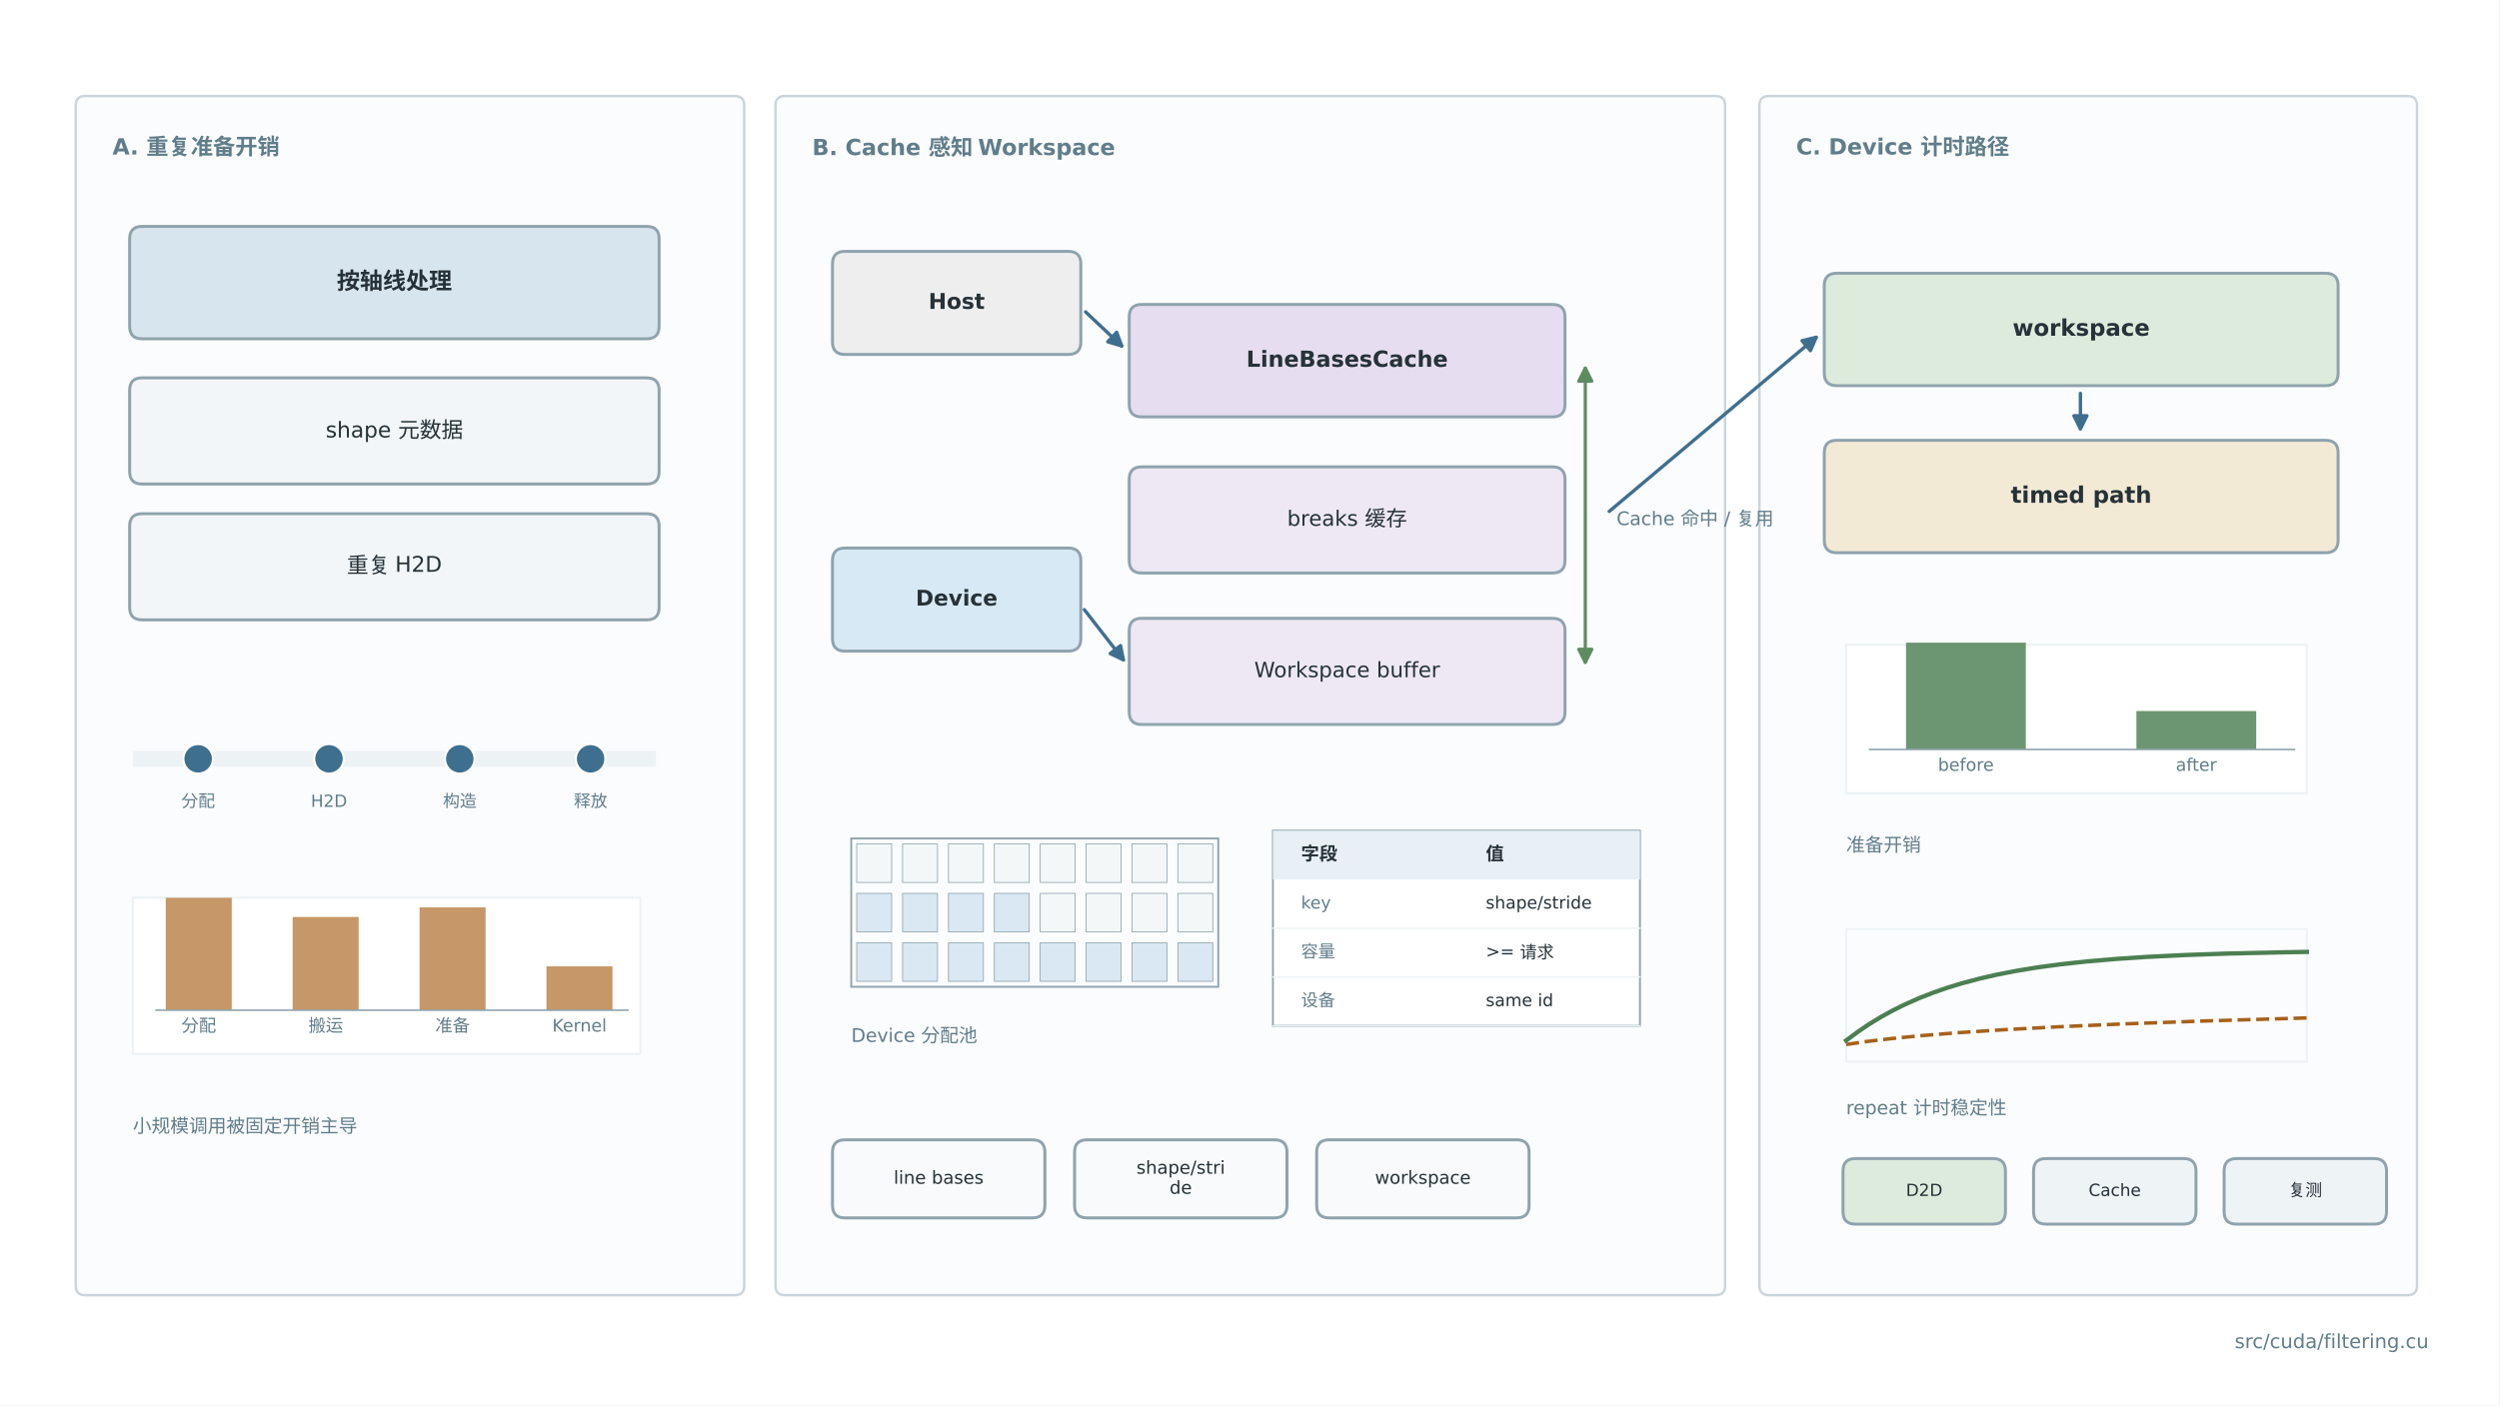
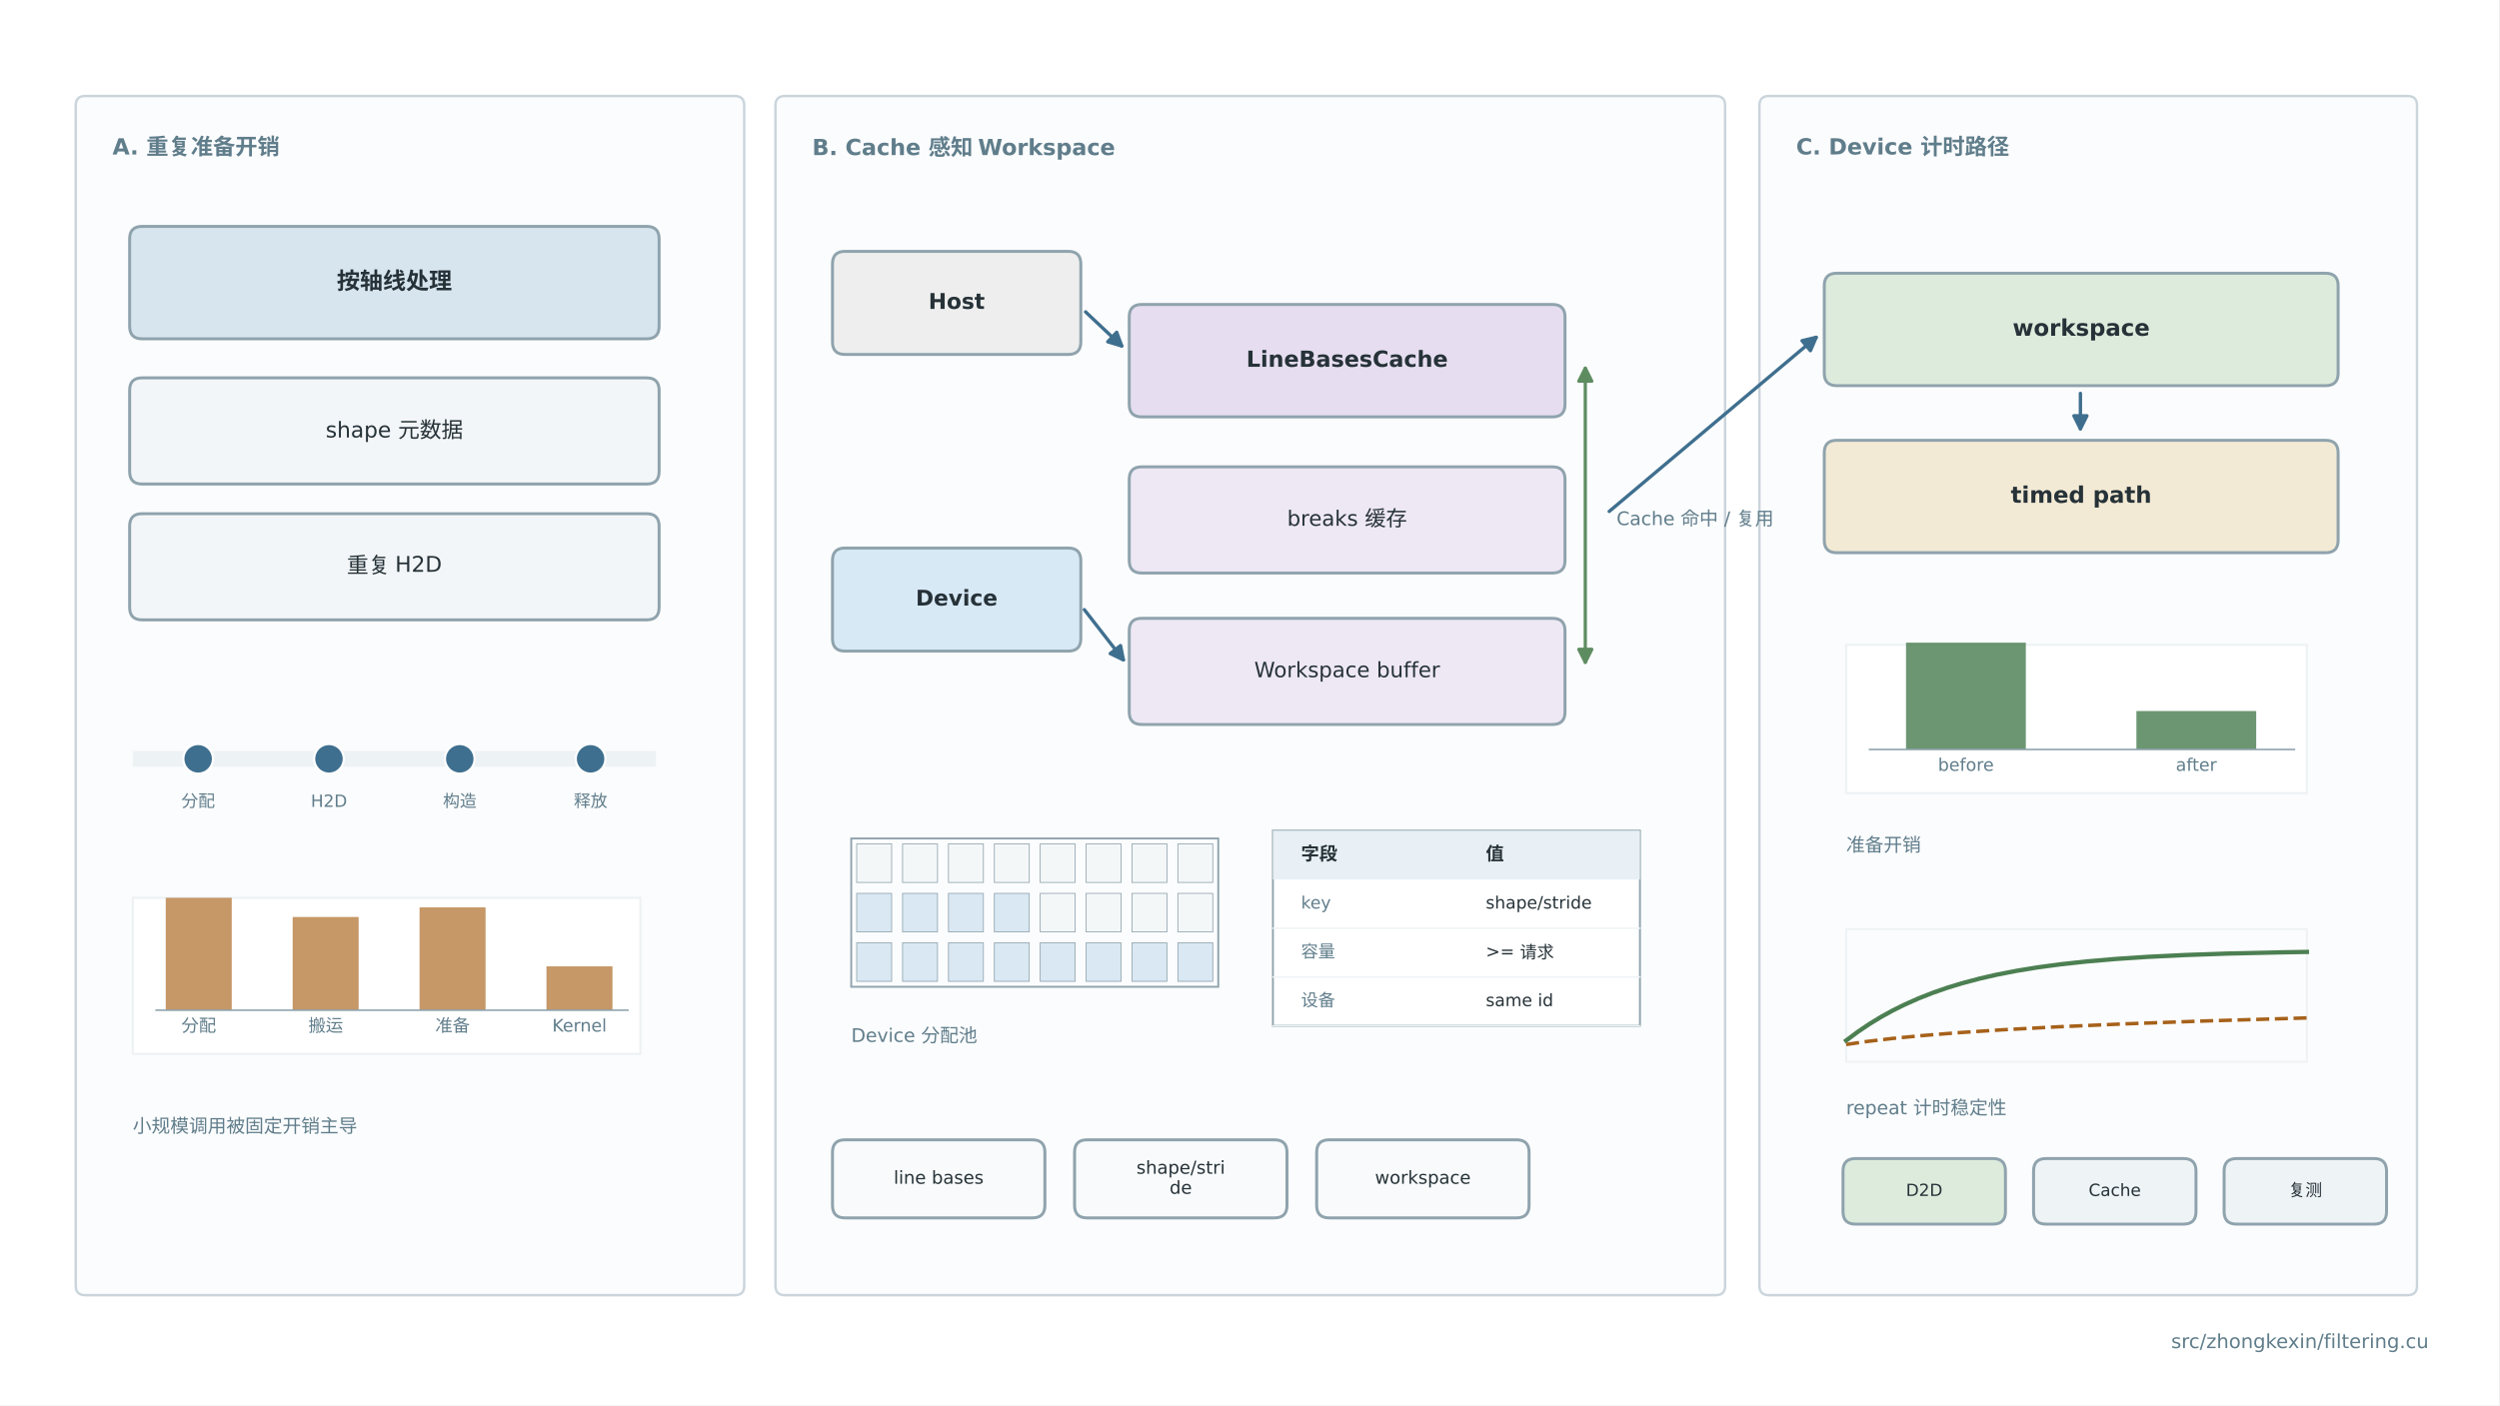
<svg xmlns="http://www.w3.org/2000/svg" width="921.6pt" height="518.4pt" viewBox="0 0 921.6 518.4" version="1.1">
  <defs>
    <style type="text/css">*{stroke-linejoin: round; stroke-linecap: butt}</style>
  </defs>
  <g id="figure_1">
    <g id="patch_1">
      <path d="M 0 518.4  L 921.6 518.4  L 921.6 0  L 0 0  z " style="fill: #ffffff" />
    </g>
    <g id="axes_1">
      <g id="patch_2">
        <path d="M 31.392 477.792  L 271.008 477.792  Q 274.464 477.792 274.464 474.336  L 274.464 38.88  Q 274.464 35.424 271.008 35.424  L 31.392 35.424  Q 27.936 35.424 27.936 38.88  L 27.936 474.336  Q 27.936 477.792 31.392 477.792  z " clip-path="url(#p66abf0a401)" style="fill: #fbfcfd; opacity: 0.96; stroke: #c8d3da; stroke-width: 0.9; stroke-linejoin: miter" />
      </g>
      <g id="patch_3">
        <path d="M 289.44 477.792  L 632.736 477.792  Q 636.192 477.792 636.192 474.336  L 636.192 38.88  Q 636.192 35.424 632.736 35.424  L 289.44 35.424  Q 285.984 35.424 285.984 38.88  L 285.984 474.336  Q 285.984 477.792 289.44 477.792  z " clip-path="url(#p66abf0a401)" style="fill: #fbfcfd; opacity: 0.96; stroke: #c8d3da; stroke-width: 0.9; stroke-linejoin: miter" />
      </g>
      <g id="patch_4">
        <path d="M 652.32 477.792  L 887.904 477.792  Q 891.36 477.792 891.36 474.336  L 891.36 38.88  Q 891.36 35.424 887.904 35.424  L 652.32 35.424  Q 648.864 35.424 648.864 38.88  L 648.864 474.336  Q 648.864 477.792 652.32 477.792  z " clip-path="url(#p66abf0a401)" style="fill: #fbfcfd; opacity: 0.96; stroke: #c8d3da; stroke-width: 0.9; stroke-linejoin: miter" />
      </g>
      <g id="patch_5">
        <path d="M 52.416 124.992  L 238.464 124.992  Q 243.072 124.992 243.072 120.384  L 243.072 88.128  Q 243.072 83.52 238.464 83.52  L 52.416 83.52  Q 47.808 83.52 47.808 88.128  L 47.808 120.384  Q 47.808 124.992 52.416 124.992  z " clip-path="url(#p66abf0a401)" style="fill: #d7e5ef; stroke: #8fa3ad; stroke-width: 1.1; stroke-linejoin: miter" />
      </g>
      <g id="patch_6">
        <path d="M 52.416 178.56  L 238.464 178.56  Q 243.072 178.56 243.072 173.952  L 243.072 144  Q 243.072 139.392 238.464 139.392  L 52.416 139.392  Q 47.808 139.392 47.808 144  L 47.808 173.952  Q 47.808 178.56 52.416 178.56  z " clip-path="url(#p66abf0a401)" style="fill: #f3f6f8; stroke: #8fa3ad; stroke-width: 1.1; stroke-linejoin: miter" />
      </g>
      <g id="patch_7">
        <path d="M 52.416 228.672  L 238.464 228.672  Q 243.072 228.672 243.072 224.064  L 243.072 194.112  Q 243.072 189.504 238.464 189.504  L 52.416 189.504  Q 47.808 189.504 47.808 194.112  L 47.808 224.064  Q 47.808 228.672 52.416 228.672  z " clip-path="url(#p66abf0a401)" style="fill: #f3f6f8; stroke: #8fa3ad; stroke-width: 1.1; stroke-linejoin: miter" />
      </g>
      <g id="patch_8">
        <path d="M 48.96 282.839  L 241.92 282.839  L 241.92 277.033  L 48.96 277.033  z " clip-path="url(#p66abf0a401)" style="fill: #edf2f5" />
      </g>
      <g id="patch_9">
        <path d="M 73.08 285.408  C 74.531 285.408 75.923 284.831 76.949 283.805  C 77.975 282.779 78.552 281.387 78.552 279.936  C 78.552 278.485 77.975 277.093 76.949 276.067  C 75.923 275.041 74.531 274.464 73.08 274.464  C 71.629 274.464 70.237 275.041 69.211 276.067  C 68.185 277.093 67.608 278.485 67.608 279.936  C 67.608 281.387 68.185 282.779 69.211 283.805  C 70.237 284.831 71.629 285.408 73.08 285.408  z " clip-path="url(#p66abf0a401)" style="fill: #3f6f8f; stroke: #ffffff; stroke-width: 0.8; stroke-linejoin: miter" />
      </g>
      <g id="patch_10">
        <path d="M 121.32 285.408  C 122.771 285.408 124.163 284.831 125.189 283.805  C 126.215 282.779 126.792 281.387 126.792 279.936  C 126.792 278.485 126.215 277.093 125.189 276.067  C 124.163 275.041 122.771 274.464 121.32 274.464  C 119.869 274.464 118.477 275.041 117.451 276.067  C 116.425 277.093 115.848 278.485 115.848 279.936  C 115.848 281.387 116.425 282.779 117.451 283.805  C 118.477 284.831 119.869 285.408 121.32 285.408  z " clip-path="url(#p66abf0a401)" style="fill: #3f6f8f; stroke: #ffffff; stroke-width: 0.8; stroke-linejoin: miter" />
      </g>
      <g id="patch_11">
        <path d="M 169.56 285.408  C 171.011 285.408 172.403 284.831 173.429 283.805  C 174.455 282.779 175.032 281.387 175.032 279.936  C 175.032 278.485 174.455 277.093 173.429 276.067  C 172.403 275.041 171.011 274.464 169.56 274.464  C 168.109 274.464 166.717 275.041 165.691 276.067  C 164.665 277.093 164.088 278.485 164.088 279.936  C 164.088 281.387 164.665 282.779 165.691 283.805  C 166.717 284.831 168.109 285.408 169.56 285.408  z " clip-path="url(#p66abf0a401)" style="fill: #3f6f8f; stroke: #ffffff; stroke-width: 0.8; stroke-linejoin: miter" />
      </g>
      <g id="patch_12">
        <path d="M 217.8 285.408  C 219.251 285.408 220.643 284.831 221.669 283.805  C 222.695 282.779 223.272 281.387 223.272 279.936  C 223.272 278.485 222.695 277.093 221.669 276.067  C 220.643 275.041 219.251 274.464 217.8 274.464  C 216.349 274.464 214.957 275.041 213.931 276.067  C 212.905 277.093 212.328 278.485 212.328 279.936  C 212.328 281.387 212.905 282.779 213.931 283.805  C 214.957 284.831 216.349 285.408 217.8 285.408  z " clip-path="url(#p66abf0a401)" style="fill: #3f6f8f; stroke: #ffffff; stroke-width: 0.8; stroke-linejoin: miter" />
      </g>
      <g id="patch_13">
        <path d="M 48.96 388.8  L 236.16 388.8  L 236.16 331.2  L 48.96 331.2  z " clip-path="url(#p66abf0a401)" style="fill: #ffffff; stroke: #edf2f5; stroke-width: 0.8; stroke-linejoin: miter" />
      </g>
      <g id="patch_14">
        <path d="M 61.128 372.672  L 85.464 372.672  L 85.464 331.2  L 61.128 331.2  z " clip-path="url(#p66abf0a401)" style="fill: #b98045; opacity: 0.82" />
      </g>
      <g id="patch_15">
        <path d="M 107.928 372.672  L 132.264 372.672  L 132.264 338.281  L 107.928 338.281  z " clip-path="url(#p66abf0a401)" style="fill: #b98045; opacity: 0.82" />
      </g>
      <g id="patch_16">
        <path d="M 154.728 372.672  L 179.064 372.672  L 179.064 334.74  L 154.728 334.74  z " clip-path="url(#p66abf0a401)" style="fill: #b98045; opacity: 0.82" />
      </g>
      <g id="patch_17">
        <path d="M 201.528 372.672  L 225.864 372.672  L 225.864 356.488  L 201.528 356.488  z " clip-path="url(#p66abf0a401)" style="fill: #b98045; opacity: 0.82" />
      </g>
      <g id="patch_18">
        <path d="M 311.616 130.752  L 393.984 130.752  Q 398.592 130.752 398.592 126.144  L 398.592 97.344  Q 398.592 92.736 393.984 92.736  L 311.616 92.736  Q 307.008 92.736 307.008 97.344  L 307.008 126.144  Q 307.008 130.752 311.616 130.752  z " clip-path="url(#p66abf0a401)" style="fill: #eeeeee; stroke: #8fa3ad; stroke-width: 1.1; stroke-linejoin: miter" />
      </g>
      <g id="patch_19">
        <path d="M 311.616 240.192  L 393.984 240.192  Q 398.592 240.192 398.592 235.584  L 398.592 206.784  Q 398.592 202.176 393.984 202.176  L 311.616 202.176  Q 307.008 202.176 307.008 206.784  L 307.008 235.584  Q 307.008 240.192 311.616 240.192  z " clip-path="url(#p66abf0a401)" style="fill: #d8e9f6; stroke: #8fa3ad; stroke-width: 1.1; stroke-linejoin: miter" />
      </g>
      <g id="patch_20">
        <path d="M 421.056 153.792  L 572.544 153.792  Q 577.152 153.792 577.152 149.184  L 577.152 116.928  Q 577.152 112.32 572.544 112.32  L 421.056 112.32  Q 416.448 112.32 416.448 116.928  L 416.448 149.184  Q 416.448 153.792 421.056 153.792  z " clip-path="url(#p66abf0a401)" style="fill: #e6def0; stroke: #8fa3ad; stroke-width: 1.1; stroke-linejoin: miter" />
      </g>
      <g id="patch_21">
        <path d="M 421.056 211.392  L 572.544 211.392  Q 577.152 211.392 577.152 206.784  L 577.152 176.832  Q 577.152 172.224 572.544 172.224  L 421.056 172.224  Q 416.448 172.224 416.448 176.832  L 416.448 206.784  Q 416.448 211.392 421.056 211.392  z " clip-path="url(#p66abf0a401)" style="fill: #eee8f5; stroke: #8fa3ad; stroke-width: 1.1; stroke-linejoin: miter" />
      </g>
      <g id="patch_22">
        <path d="M 421.056 267.264  L 572.544 267.264  Q 577.152 267.264 577.152 262.656  L 577.152 232.704  Q 577.152 228.096 572.544 228.096  L 421.056 228.096  Q 416.448 228.096 416.448 232.704  L 416.448 262.656  Q 416.448 267.264 421.056 267.264  z " clip-path="url(#p66abf0a401)" style="fill: #eee8f5; stroke: #8fa3ad; stroke-width: 1.1; stroke-linejoin: miter" />
      </g>
      <g id="patch_23">
        <path d="M 315.936 362.016  L 328.824 362.016  L 328.824 347.808  L 315.936 347.808  z " clip-path="url(#p66abf0a401)" style="fill: #d9e8f3; stroke: #8fa3ad; stroke-width: 0.3; stroke-linejoin: miter" />
      </g>
      <g id="patch_24">
        <path d="M 332.856 362.016  L 345.744 362.016  L 345.744 347.808  L 332.856 347.808  z " clip-path="url(#p66abf0a401)" style="fill: #d9e8f3; stroke: #8fa3ad; stroke-width: 0.3; stroke-linejoin: miter" />
      </g>
      <g id="patch_25">
        <path d="M 349.776 362.016  L 362.664 362.016  L 362.664 347.808  L 349.776 347.808  z " clip-path="url(#p66abf0a401)" style="fill: #d9e8f3; stroke: #8fa3ad; stroke-width: 0.3; stroke-linejoin: miter" />
      </g>
      <g id="patch_26">
        <path d="M 366.696 362.016  L 379.584 362.016  L 379.584 347.808  L 366.696 347.808  z " clip-path="url(#p66abf0a401)" style="fill: #d9e8f3; stroke: #8fa3ad; stroke-width: 0.3; stroke-linejoin: miter" />
      </g>
      <g id="patch_27">
        <path d="M 383.616 362.016  L 396.504 362.016  L 396.504 347.808  L 383.616 347.808  z " clip-path="url(#p66abf0a401)" style="fill: #d9e8f3; stroke: #8fa3ad; stroke-width: 0.3; stroke-linejoin: miter" />
      </g>
      <g id="patch_28">
        <path d="M 400.536 362.016  L 413.424 362.016  L 413.424 347.808  L 400.536 347.808  z " clip-path="url(#p66abf0a401)" style="fill: #d9e8f3; stroke: #8fa3ad; stroke-width: 0.3; stroke-linejoin: miter" />
      </g>
      <g id="patch_29">
        <path d="M 417.456 362.016  L 430.344 362.016  L 430.344 347.808  L 417.456 347.808  z " clip-path="url(#p66abf0a401)" style="fill: #d9e8f3; stroke: #8fa3ad; stroke-width: 0.3; stroke-linejoin: miter" />
      </g>
      <g id="patch_30">
        <path d="M 434.376 362.016  L 447.264 362.016  L 447.264 347.808  L 434.376 347.808  z " clip-path="url(#p66abf0a401)" style="fill: #d9e8f3; stroke: #8fa3ad; stroke-width: 0.3; stroke-linejoin: miter" />
      </g>
      <g id="patch_31">
        <path d="M 315.936 343.776  L 328.824 343.776  L 328.824 329.568  L 315.936 329.568  z " clip-path="url(#p66abf0a401)" style="fill: #d9e8f3; stroke: #8fa3ad; stroke-width: 0.3; stroke-linejoin: miter" />
      </g>
      <g id="patch_32">
        <path d="M 332.856 343.776  L 345.744 343.776  L 345.744 329.568  L 332.856 329.568  z " clip-path="url(#p66abf0a401)" style="fill: #d9e8f3; stroke: #8fa3ad; stroke-width: 0.3; stroke-linejoin: miter" />
      </g>
      <g id="patch_33">
        <path d="M 349.776 343.776  L 362.664 343.776  L 362.664 329.568  L 349.776 329.568  z " clip-path="url(#p66abf0a401)" style="fill: #d9e8f3; stroke: #8fa3ad; stroke-width: 0.3; stroke-linejoin: miter" />
      </g>
      <g id="patch_34">
        <path d="M 366.696 343.776  L 379.584 343.776  L 379.584 329.568  L 366.696 329.568  z " clip-path="url(#p66abf0a401)" style="fill: #d9e8f3; stroke: #8fa3ad; stroke-width: 0.3; stroke-linejoin: miter" />
      </g>
      <g id="patch_35">
        <path d="M 383.616 343.776  L 396.504 343.776  L 396.504 329.568  L 383.616 329.568  z " clip-path="url(#p66abf0a401)" style="fill: #f4f7f8; stroke: #8fa3ad; stroke-width: 0.3; stroke-linejoin: miter" />
      </g>
      <g id="patch_36">
        <path d="M 400.536 343.776  L 413.424 343.776  L 413.424 329.568  L 400.536 329.568  z " clip-path="url(#p66abf0a401)" style="fill: #f4f7f8; stroke: #8fa3ad; stroke-width: 0.3; stroke-linejoin: miter" />
      </g>
      <g id="patch_37">
        <path d="M 417.456 343.776  L 430.344 343.776  L 430.344 329.568  L 417.456 329.568  z " clip-path="url(#p66abf0a401)" style="fill: #f4f7f8; stroke: #8fa3ad; stroke-width: 0.3; stroke-linejoin: miter" />
      </g>
      <g id="patch_38">
        <path d="M 434.376 343.776  L 447.264 343.776  L 447.264 329.568  L 434.376 329.568  z " clip-path="url(#p66abf0a401)" style="fill: #f4f7f8; stroke: #8fa3ad; stroke-width: 0.3; stroke-linejoin: miter" />
      </g>
      <g id="patch_39">
        <path d="M 315.936 325.536  L 328.824 325.536  L 328.824 311.328  L 315.936 311.328  z " clip-path="url(#p66abf0a401)" style="fill: #f4f7f8; stroke: #8fa3ad; stroke-width: 0.3; stroke-linejoin: miter" />
      </g>
      <g id="patch_40">
        <path d="M 332.856 325.536  L 345.744 325.536  L 345.744 311.328  L 332.856 311.328  z " clip-path="url(#p66abf0a401)" style="fill: #f4f7f8; stroke: #8fa3ad; stroke-width: 0.3; stroke-linejoin: miter" />
      </g>
      <g id="patch_41">
        <path d="M 349.776 325.536  L 362.664 325.536  L 362.664 311.328  L 349.776 311.328  z " clip-path="url(#p66abf0a401)" style="fill: #f4f7f8; stroke: #8fa3ad; stroke-width: 0.3; stroke-linejoin: miter" />
      </g>
      <g id="patch_42">
        <path d="M 366.696 325.536  L 379.584 325.536  L 379.584 311.328  L 366.696 311.328  z " clip-path="url(#p66abf0a401)" style="fill: #f4f7f8; stroke: #8fa3ad; stroke-width: 0.3; stroke-linejoin: miter" />
      </g>
      <g id="patch_43">
        <path d="M 383.616 325.536  L 396.504 325.536  L 396.504 311.328  L 383.616 311.328  z " clip-path="url(#p66abf0a401)" style="fill: #f4f7f8; stroke: #8fa3ad; stroke-width: 0.3; stroke-linejoin: miter" />
      </g>
      <g id="patch_44">
        <path d="M 400.536 325.536  L 413.424 325.536  L 413.424 311.328  L 400.536 311.328  z " clip-path="url(#p66abf0a401)" style="fill: #f4f7f8; stroke: #8fa3ad; stroke-width: 0.3; stroke-linejoin: miter" />
      </g>
      <g id="patch_45">
        <path d="M 417.456 325.536  L 430.344 325.536  L 430.344 311.328  L 417.456 311.328  z " clip-path="url(#p66abf0a401)" style="fill: #f4f7f8; stroke: #8fa3ad; stroke-width: 0.3; stroke-linejoin: miter" />
      </g>
      <g id="patch_46">
        <path d="M 434.376 325.536  L 447.264 325.536  L 447.264 311.328  L 434.376 311.328  z " clip-path="url(#p66abf0a401)" style="fill: #f4f7f8; stroke: #8fa3ad; stroke-width: 0.3; stroke-linejoin: miter" />
      </g>
      <g id="patch_47">
        <path d="M 313.92 364.032  L 449.28 364.032  L 449.28 309.312  L 313.92 309.312  L 313.92 364.032  z " clip-path="url(#p66abf0a401)" style="fill: none; stroke: #8fa3ad; stroke-width: 0.7; stroke-linejoin: miter" />
      </g>
      <g id="patch_48">
        <path d="M 469.44 378.432  L 604.8 378.432  L 604.8 306.432  L 469.44 306.432  z " clip-path="url(#p66abf0a401)" style="fill: #ffffff; stroke: #8fa3ad; stroke-width: 0.7; stroke-linejoin: miter" />
      </g>
      <g id="patch_49">
        <path d="M 469.44 324.432  L 604.8 324.432  L 604.8 306.432  L 469.44 306.432  z " clip-path="url(#p66abf0a401)" style="fill: #e8f0f5" />
      </g>
      <g id="patch_50">
        <path d="M 311.616 449.28  L 380.736 449.28  Q 385.344 449.28 385.344 444.672  L 385.344 425.088  Q 385.344 420.48 380.736 420.48  L 311.616 420.48  Q 307.008 420.48 307.008 425.088  L 307.008 444.672  Q 307.008 449.28 311.616 449.28  z " clip-path="url(#p66abf0a401)" style="fill: #f8fafb; stroke: #8fa3ad; stroke-width: 1.1; stroke-linejoin: miter" />
      </g>
      <g id="patch_51">
        <path d="M 400.896 449.28  L 470.016 449.28  Q 474.624 449.28 474.624 444.672  L 474.624 425.088  Q 474.624 420.48 470.016 420.48  L 400.896 420.48  Q 396.288 420.48 396.288 425.088  L 396.288 444.672  Q 396.288 449.28 400.896 449.28  z " clip-path="url(#p66abf0a401)" style="fill: #f8fafb; stroke: #8fa3ad; stroke-width: 1.1; stroke-linejoin: miter" />
      </g>
      <g id="patch_52">
        <path d="M 490.176 449.28  L 559.296 449.28  Q 563.904 449.28 563.904 444.672  L 563.904 425.088  Q 563.904 420.48 559.296 420.48  L 490.176 420.48  Q 485.568 420.48 485.568 425.088  L 485.568 444.672  Q 485.568 449.28 490.176 449.28  z " clip-path="url(#p66abf0a401)" style="fill: #f8fafb; stroke: #8fa3ad; stroke-width: 1.1; stroke-linejoin: miter" />
      </g>
      <g id="patch_53">
        <path d="M 677.376 142.272  L 857.664 142.272  Q 862.272 142.272 862.272 137.664  L 862.272 105.408  Q 862.272 100.8 857.664 100.8  L 677.376 100.8  Q 672.768 100.8 672.768 105.408  L 672.768 137.664  Q 672.768 142.272 677.376 142.272  z " clip-path="url(#p66abf0a401)" style="fill: #dcebdc; stroke: #8fa3ad; stroke-width: 1.1; stroke-linejoin: miter" />
      </g>
      <g id="patch_54">
        <path d="M 677.376 203.904  L 857.664 203.904  Q 862.272 203.904 862.272 199.296  L 862.272 167.04  Q 862.272 162.432 857.664 162.432  L 677.376 162.432  Q 672.768 162.432 672.768 167.04  L 672.768 199.296  Q 672.768 203.904 677.376 203.904  z " clip-path="url(#p66abf0a401)" style="fill: #f3ead5; stroke: #8fa3ad; stroke-width: 1.1; stroke-linejoin: miter" />
      </g>
      <g id="patch_55">
        <path d="M 680.832 292.608  L 850.752 292.608  L 850.752 237.888  L 680.832 237.888  z " clip-path="url(#p66abf0a401)" style="fill: #ffffff; stroke: #edf2f5; stroke-width: 0.8; stroke-linejoin: miter" />
      </g>
      <g id="patch_56">
        <path d="M 702.922 276.48  L 747.101 276.48  L 747.101 237.082  L 702.922 237.082  z " clip-path="url(#p66abf0a401)" style="fill: #4c7f52; opacity: 0.82" />
      </g>
      <g id="patch_57">
        <path d="M 787.882 276.48  L 832.061 276.48  L 832.061 262.297  L 787.882 262.297  z " clip-path="url(#p66abf0a401)" style="fill: #4c7f52; opacity: 0.82" />
      </g>
      <g id="patch_58">
        <path d="M 680.832 391.68  L 850.752 391.68  L 850.752 342.72  L 680.832 342.72  L 680.832 391.68  z " clip-path="url(#p66abf0a401)" style="fill: none; stroke: #edf2f5; stroke-width: 0.7; stroke-linejoin: miter" />
      </g>
      <g id="patch_59">
        <path d="M 684.288 451.584  L 734.976 451.584  Q 739.584 451.584 739.584 446.976  L 739.584 432  Q 739.584 427.392 734.976 427.392  L 684.288 427.392  Q 679.68 427.392 679.68 432  L 679.68 446.976  Q 679.68 451.584 684.288 451.584  z " clip-path="url(#p66abf0a401)" style="fill: #dcebdc; stroke: #8fa3ad; stroke-width: 1.1; stroke-linejoin: miter" />
      </g>
      <g id="patch_60">
        <path d="M 754.56 451.584  L 805.248 451.584  Q 809.856 451.584 809.856 446.976  L 809.856 432  Q 809.856 427.392 805.248 427.392  L 754.56 427.392  Q 749.952 427.392 749.952 432  L 749.952 446.976  Q 749.952 451.584 754.56 451.584  z " clip-path="url(#p66abf0a401)" style="fill: #eef3f6; stroke: #8fa3ad; stroke-width: 1.1; stroke-linejoin: miter" />
      </g>
      <g id="patch_61">
        <path d="M 824.832 451.584  L 875.52 451.584  Q 880.128 451.584 880.128 446.976  L 880.128 432  Q 880.128 427.392 875.52 427.392  L 824.832 427.392  Q 820.224 427.392 820.224 432  L 820.224 446.976  Q 820.224 451.584 824.832 451.584  z " clip-path="url(#p66abf0a401)" style="fill: #eef3f6; stroke: #8fa3ad; stroke-width: 1.1; stroke-linejoin: miter" />
      </g>
      <g id="line2d_1">
        <path d="M 57.6 372.672  L 231.552 372.672  " clip-path="url(#p66abf0a401)" style="fill: none; stroke: #8fa3ad; stroke-width: 0.6; stroke-linecap: square" />
      </g>
      <g id="line2d_2">
        <path d="M 469.44 342.432  L 604.8 342.432  " clip-path="url(#p66abf0a401)" style="fill: none; stroke: #edf2f5; stroke-width: 0.5; stroke-linecap: square" />
      </g>
      <g id="line2d_3">
        <path d="M 469.44 360.432  L 604.8 360.432  " clip-path="url(#p66abf0a401)" style="fill: none; stroke: #edf2f5; stroke-width: 0.5; stroke-linecap: square" />
      </g>
      <g id="line2d_4">
        <path d="M 469.44 378.432  L 604.8 378.432  " clip-path="url(#p66abf0a401)" style="fill: none; stroke: #edf2f5; stroke-width: 0.5; stroke-linecap: square" />
      </g>
      <g id="line2d_5">
        <path d="M 689.472 276.48  L 846.144 276.48  " clip-path="url(#p66abf0a401)" style="fill: none; stroke: #8fa3ad; stroke-width: 0.6; stroke-linecap: square" />
      </g>
      <g id="line2d_6">
        <path d="M 680.832 383.846  L 685.107 380.659  L 689.381 377.777  L 693.656 375.171  L 697.931 372.814  L 702.206 370.683  L 707.549 368.304  L 712.892 366.206  L 718.236 364.356  L 723.579 362.725  L 729.991 361.019  L 736.403 359.553  L 743.884 358.1  L 751.365 356.881  L 759.914 355.728  L 769.532 354.68  L 780.219 353.762  L 791.975 352.986  L 805.867 352.308  L 821.898 351.756  L 842.203 351.299  L 850.752 351.163  L 850.752 351.163  " clip-path="url(#p66abf0a401)" style="fill: none; stroke: #4c7f52; stroke-width: 1.6; stroke-linecap: square" />
      </g>
      <g id="line2d_7">
        <path d="M 680.832 385.315  L 688.313 384.228  L 697.931 383.088  L 708.618 382.05  L 722.51 380.941  L 738.541 379.891  L 758.846 378.798  L 783.425 377.713  L 813.348 376.631  L 849.683 375.552  L 850.752 375.523  L 850.752 375.523  " clip-path="url(#p66abf0a401)" style="fill: none; stroke-dasharray: 4.81,2.08; stroke-dashoffset: 0; stroke: #a6611a; stroke-width: 1.3" />
      </g>
      <g id="text_1">
        <text style="font-weight: 700; font-size: 8.2px; font-family: 'Droid Sans Fallback', 'DejaVu Sans'; text-anchor: start; fill: #607d8b" x="41.472" y="56.983" transform="rotate(-0 41.472 56.98269)">A. 重复准备开销</text>
      </g>
      <g id="text_2">
        <text style="font-weight: 700; font-size: 8.2px; font-family: 'Droid Sans Fallback', 'DejaVu Sans'; text-anchor: start; fill: #607d8b" x="299.52" y="57.215" transform="rotate(-0 299.52 57.21459)">B. Cache 感知 Workspace</text>
      </g>
      <g id="text_3">
        <text style="font-weight: 700; font-size: 8.2px; font-family: 'Droid Sans Fallback', 'DejaVu Sans'; text-anchor: start; fill: #607d8b" x="662.4" y="56.983" transform="rotate(-0 662.4 56.98269)">C. Device 计时路径</text>
      </g>
      <g id="text_4">
        <text style="font-weight: 700; font-size: 8.5px; font-family: 'Droid Sans Fallback', 'DejaVu Sans'; text-anchor: middle; fill: #263238" x="145.44" y="106.601" transform="rotate(-0 145.44 106.6015)">按轴线处理</text>
      </g>
      <g id="text_5">
        <text style="font-size: 8px; font-family: 'Droid Sans Fallback', 'DejaVu Sans'; text-anchor: middle; fill: #263238" x="145.44" y="161.379" transform="rotate(-0 145.44 161.3785)">shape 元数据</text>
      </g>
      <g id="text_6">
        <text style="font-size: 8px; font-family: 'Droid Sans Fallback', 'DejaVu Sans'; text-anchor: middle; fill: #263238" x="145.44" y="211.296" transform="rotate(-0 145.44 211.2955)">重复 H2D</text>
      </g>
      <g id="text_7">
        <text style="font-size: 6.2px; font-family: 'Droid Sans Fallback', 'DejaVu Sans'; text-anchor: middle; fill: #607d8b" x="73.08" y="297.655" transform="rotate(-0 73.08 297.6546)">分配</text>
      </g>
      <g id="text_8">
        <text style="font-size: 6.2px; font-family: 'Droid Sans Fallback', 'DejaVu Sans'; text-anchor: middle; fill: #607d8b" x="121.32" y="297.655" transform="rotate(-0 121.32 297.6546)">H2D</text>
      </g>
      <g id="text_9">
        <text style="font-size: 6.2px; font-family: 'Droid Sans Fallback', 'DejaVu Sans'; text-anchor: middle; fill: #607d8b" x="169.56" y="297.655" transform="rotate(-0 169.56 297.6546)">构造</text>
      </g>
      <g id="text_10">
        <text style="font-size: 6.2px; font-family: 'Droid Sans Fallback', 'DejaVu Sans'; text-anchor: middle; fill: #607d8b" x="217.8" y="297.655" transform="rotate(-0 217.8 297.6546)">释放</text>
      </g>
      <g id="text_11">
        <text style="font-size: 6.4px; font-family: 'Droid Sans Fallback', 'DejaVu Sans'; text-anchor: middle; fill: #607d8b" x="73.296" y="380.557" transform="rotate(-0 73.296 380.557)">分配</text>
      </g>
      <g id="text_12">
        <text style="font-size: 6.4px; font-family: 'Droid Sans Fallback', 'DejaVu Sans'; text-anchor: middle; fill: #607d8b" x="120.096" y="380.557" transform="rotate(-0 120.096 380.557)">搬运</text>
      </g>
      <g id="text_13">
        <text style="font-size: 6.4px; font-family: 'Droid Sans Fallback', 'DejaVu Sans'; text-anchor: middle; fill: #607d8b" x="166.896" y="380.557" transform="rotate(-0 166.896 380.557)">准备</text>
      </g>
      <g id="text_14">
        <text style="font-size: 6.4px; font-family: 'Droid Sans Fallback', 'DejaVu Sans'; text-anchor: middle; fill: #607d8b" x="213.696" y="380.557" transform="rotate(-0 213.696 380.557)">Kernel</text>
      </g>
      <g id="text_15">
        <text style="font-size: 6.9px; font-family: 'Droid Sans Fallback', 'DejaVu Sans'; text-anchor: start; fill: #607d8b" x="48.96" y="417.776" transform="rotate(-0 48.96 417.776)">小规模调用被固定开销主导</text>
      </g>
      <g id="text_16">
        <text style="font-weight: 700; font-size: 8px; font-family: 'Droid Sans Fallback', 'DejaVu Sans'; text-anchor: middle; fill: #263238" x="352.8" y="113.951" transform="rotate(-0 352.8 113.9515)">Host</text>
      </g>
      <g id="text_17">
        <text style="font-weight: 700; font-size: 8px; font-family: 'Droid Sans Fallback', 'DejaVu Sans'; text-anchor: middle; fill: #263238" x="352.8" y="223.392" transform="rotate(-0 352.8 223.3915)">Device</text>
      </g>
      <g id="text_18">
        <text style="font-weight: 700; font-size: 8.2px; font-family: 'Droid Sans Fallback', 'DejaVu Sans'; text-anchor: middle; fill: #263238" x="496.8" y="135.319" transform="rotate(-0 496.8 135.3187)">LineBasesCache</text>
      </g>
      <g id="text_19">
        <text style="font-size: 7.8px; font-family: 'Droid Sans Fallback', 'DejaVu Sans'; text-anchor: middle; fill: #263238" x="496.8" y="193.96" transform="rotate(-0 496.8 193.9603)">breaks 缓存</text>
      </g>
      <g id="text_20">
        <text style="font-size: 7.8px; font-family: 'Droid Sans Fallback', 'DejaVu Sans'; text-anchor: middle; fill: #263238" x="496.8" y="249.832" transform="rotate(-0 496.8 249.8323)">Workspace buffer</text>
      </g>
      <g id="patch_62">
        <path d="M 400.351 115.065  Q 407.52 121.824 413.671 127.624  " style="fill: none; stroke: #3f6f8f; stroke-width: 1.25; stroke-linecap: round" />
        <path d="M 411.825 122.585  L 413.671 127.624  L 408.532 126.077  z " style="fill: #3f6f8f; stroke: #3f6f8f; stroke-width: 1.25; stroke-linecap: round" />
      </g>
      <g id="patch_63">
        <path d="M 399.894 224.915  Q 407.518 234.717 414.284 243.417  " style="fill: none; stroke: #3f6f8f; stroke-width: 1.25; stroke-linecap: round" />
        <path d="M 413.232 238.155  L 414.284 243.417  L 409.443 241.102  z " style="fill: #3f6f8f; stroke: #3f6f8f; stroke-width: 1.25; stroke-linecap: round" />
      </g>
      <g id="patch_64">
        <path d="M 584.64 244.338  Q 584.64 190.08 584.64 135.822  " style="fill: none; stroke: #5e8c61; stroke-width: 1.2; stroke-linecap: round" />
        <path d="M 587.04 239.538  L 584.64 244.338  L 582.24 239.538  z " style="fill: #5e8c61; stroke: #5e8c61; stroke-width: 1.2; stroke-linecap: round" />
        <path d="M 582.24 140.622  L 584.64 135.822  L 587.04 140.622  z " style="fill: #5e8c61; stroke: #5e8c61; stroke-width: 1.2; stroke-linecap: round" />
      </g>
      <g id="text_21">
        <text style="font-size: 6.9px; font-family: 'Droid Sans Fallback', 'DejaVu Sans'; text-anchor: start; fill: #607d8b" x="596.16" y="193.712" transform="rotate(-0 596.16 193.712)">Cache 命中 / 复用</text>
      </g>
      <g id="text_22">
        <text style="font-size: 6.9px; font-family: 'Droid Sans Fallback', 'DejaVu Sans'; text-anchor: start; fill: #607d8b" x="313.92" y="384.368" transform="rotate(-0 313.92 384.368)">Device 分配池</text>
      </g>
      <g id="text_23">
        <text style="font-weight: 700; font-size: 6.7px; font-family: 'Droid Sans Fallback', 'DejaVu Sans'; text-anchor: start; fill: #263238" x="479.808" y="317.281" transform="rotate(-0 479.808 317.2808)">字段</text>
      </g>
      <g id="text_24">
        <text style="font-weight: 700; font-size: 6.7px; font-family: 'Droid Sans Fallback', 'DejaVu Sans'; text-anchor: start; fill: #263238" x="547.949" y="317.281" transform="rotate(-0 547.9488 317.2808)">值</text>
      </g>
      <g id="text_25">
        <text style="font-size: 6.3px; font-family: 'Droid Sans Fallback', 'DejaVu Sans'; text-anchor: start; fill: #607d8b" x="479.808" y="335.17" transform="rotate(-0 479.808 335.1704)">key</text>
      </g>
      <g id="text_26">
        <text style="font-size: 6.3px; font-family: 'Droid Sans Fallback', 'DejaVu Sans'; text-anchor: start; fill: #263238" x="547.949" y="335.17" transform="rotate(-0 547.9488 335.1704)">shape/stride</text>
      </g>
      <g id="text_27">
        <text style="font-size: 6.3px; font-family: 'Droid Sans Fallback', 'DejaVu Sans'; text-anchor: start; fill: #607d8b" x="479.808" y="353.17" transform="rotate(-0 479.808 353.1704)">容量</text>
      </g>
      <g id="text_28">
        <text style="font-size: 6.3px; font-family: 'Droid Sans Fallback', 'DejaVu Sans'; text-anchor: start; fill: #263238" x="547.949" y="353.17" transform="rotate(-0 547.9488 353.1704)">&gt;= 请求</text>
      </g>
      <g id="text_29">
        <text style="font-size: 6.3px; font-family: 'Droid Sans Fallback', 'DejaVu Sans'; text-anchor: start; fill: #607d8b" x="479.808" y="371.17" transform="rotate(-0 479.808 371.1704)">设备</text>
      </g>
      <g id="text_30">
        <text style="font-size: 6.3px; font-family: 'Droid Sans Fallback', 'DejaVu Sans'; text-anchor: start; fill: #263238" x="547.949" y="371.17" transform="rotate(-0 547.9488 371.1704)">same id</text>
      </g>
      <g id="text_31">
        <text style="font-size: 6.6px; font-family: 'Droid Sans Fallback', 'DejaVu Sans'; text-anchor: middle; fill: #263238" x="346.176" y="436.701" transform="rotate(-0 346.176 436.7012)">line bases</text>
      </g>
      <g id="text_32">
        <text style="font-size: 6.6px; font-family: 'Droid Sans Fallback', 'DejaVu Sans'; fill: #263238" transform="translate(419.0999 433.0059)">shape/stri</text>
        <text style="font-size: 6.6px; font-family: 'Droid Sans Fallback', 'DejaVu Sans'; fill: #263238" transform="translate(431.3305 440.3965)">de</text>
      </g>
      <g id="text_33">
        <text style="font-size: 6.6px; font-family: 'Droid Sans Fallback', 'DejaVu Sans'; text-anchor: middle; fill: #263238" x="524.736" y="436.701" transform="rotate(-0 524.736 436.7012)">workspace</text>
      </g>
      <g id="text_34">
        <text style="font-weight: 700; font-size: 8.4px; font-family: 'Droid Sans Fallback', 'DejaVu Sans'; text-anchor: middle; fill: #263238" x="767.52" y="123.854" transform="rotate(-0 767.52 123.8539)">workspace</text>
      </g>
      <g id="text_35">
        <text style="font-weight: 700; font-size: 8.4px; font-family: 'Droid Sans Fallback', 'DejaVu Sans'; text-anchor: middle; fill: #263238" x="767.52" y="185.486" transform="rotate(-0 767.52 185.4859)">timed path</text>
      </g>
      <g id="patch_65">
        <path d="M 593.461 188.656  Q 632.16 156.096 669.789 124.436  " style="fill: none; stroke: #3f6f8f; stroke-width: 1.25; stroke-linecap: round" />
        <path d="M 664.571 125.69  L 669.789 124.436  L 667.661 129.363  z " style="fill: #3f6f8f; stroke: #3f6f8f; stroke-width: 1.25; stroke-linecap: round" />
      </g>
      <g id="patch_66">
        <path d="M 767.232 145.121  Q 767.232 152.353 767.232 158.188  " style="fill: none; stroke: #3f6f8f; stroke-width: 1.25; stroke-linecap: round" />
        <path d="M 769.632 153.388  L 767.232 158.188  L 764.832 153.388  z " style="fill: #3f6f8f; stroke: #3f6f8f; stroke-width: 1.25; stroke-linecap: round" />
      </g>
      <g id="text_36">
        <text style="font-size: 6.4px; font-family: 'Droid Sans Fallback', 'DejaVu Sans'; text-anchor: middle; fill: #607d8b" x="725.011" y="284.365" transform="rotate(-0 725.0112 284.365)">before</text>
      </g>
      <g id="text_37">
        <text style="font-size: 6.4px; font-family: 'Droid Sans Fallback', 'DejaVu Sans'; text-anchor: middle; fill: #607d8b" x="809.971" y="284.365" transform="rotate(-0 809.9712 284.365)">after</text>
      </g>
      <g id="text_38">
        <text style="font-size: 6.9px; font-family: 'Droid Sans Fallback', 'DejaVu Sans'; text-anchor: start; fill: #607d8b" x="680.832" y="314.096" transform="rotate(-0 680.832 314.096)">准备开销</text>
      </g>
      <g id="text_39">
        <text style="font-size: 6.9px; font-family: 'Droid Sans Fallback', 'DejaVu Sans'; text-anchor: start; fill: #607d8b" x="680.832" y="411.059" transform="rotate(-0 680.832 411.0591)">repeat 计时稳定性</text>
      </g>
      <g id="text_40">
        <text style="font-size: 6.2px; font-family: 'Droid Sans Fallback', 'DejaVu Sans'; text-anchor: middle; fill: #263238" x="709.632" y="441.199" transform="rotate(-0 709.632 441.1988)">D2D</text>
      </g>
      <g id="text_41">
        <text style="font-size: 6.2px; font-family: 'Droid Sans Fallback', 'DejaVu Sans'; text-anchor: middle; fill: #263238" x="779.904" y="441.199" transform="rotate(-0 779.904 441.1988)">Cache</text>
      </g>
      <g id="text_42">
        <text style="font-size: 6.2px; font-family: 'Droid Sans Fallback', 'DejaVu Sans'; text-anchor: middle; fill: #263238" x="850.176" y="441.199" transform="rotate(-0 850.176 441.1988)">复测</text>
      </g>
      <g id="text_43">
-         <text style="font-size: 7.2px; font-family: 'Droid Sans Fallback', 'DejaVu Sans'; text-anchor: end; fill: #607d8b" x="895.68" y="497.319" transform="rotate(-0 895.68 497.3186)">src/cuda/filtering.cu</text>
+         <text style="font-size: 7.2px; font-family: 'Droid Sans Fallback', 'DejaVu Sans'; text-anchor: end; fill: #607d8b" x="895.68" y="497.319" transform="rotate(-0 895.68 497.3186)">src/zhongkexin/filtering.cu</text>
      </g>
    </g>
  </g>
  <defs>
    <clipPath id="p66abf0a401">
      <rect x="0" y="0" width="921.6" height="518.4" />
    </clipPath>
  </defs>
</svg>
